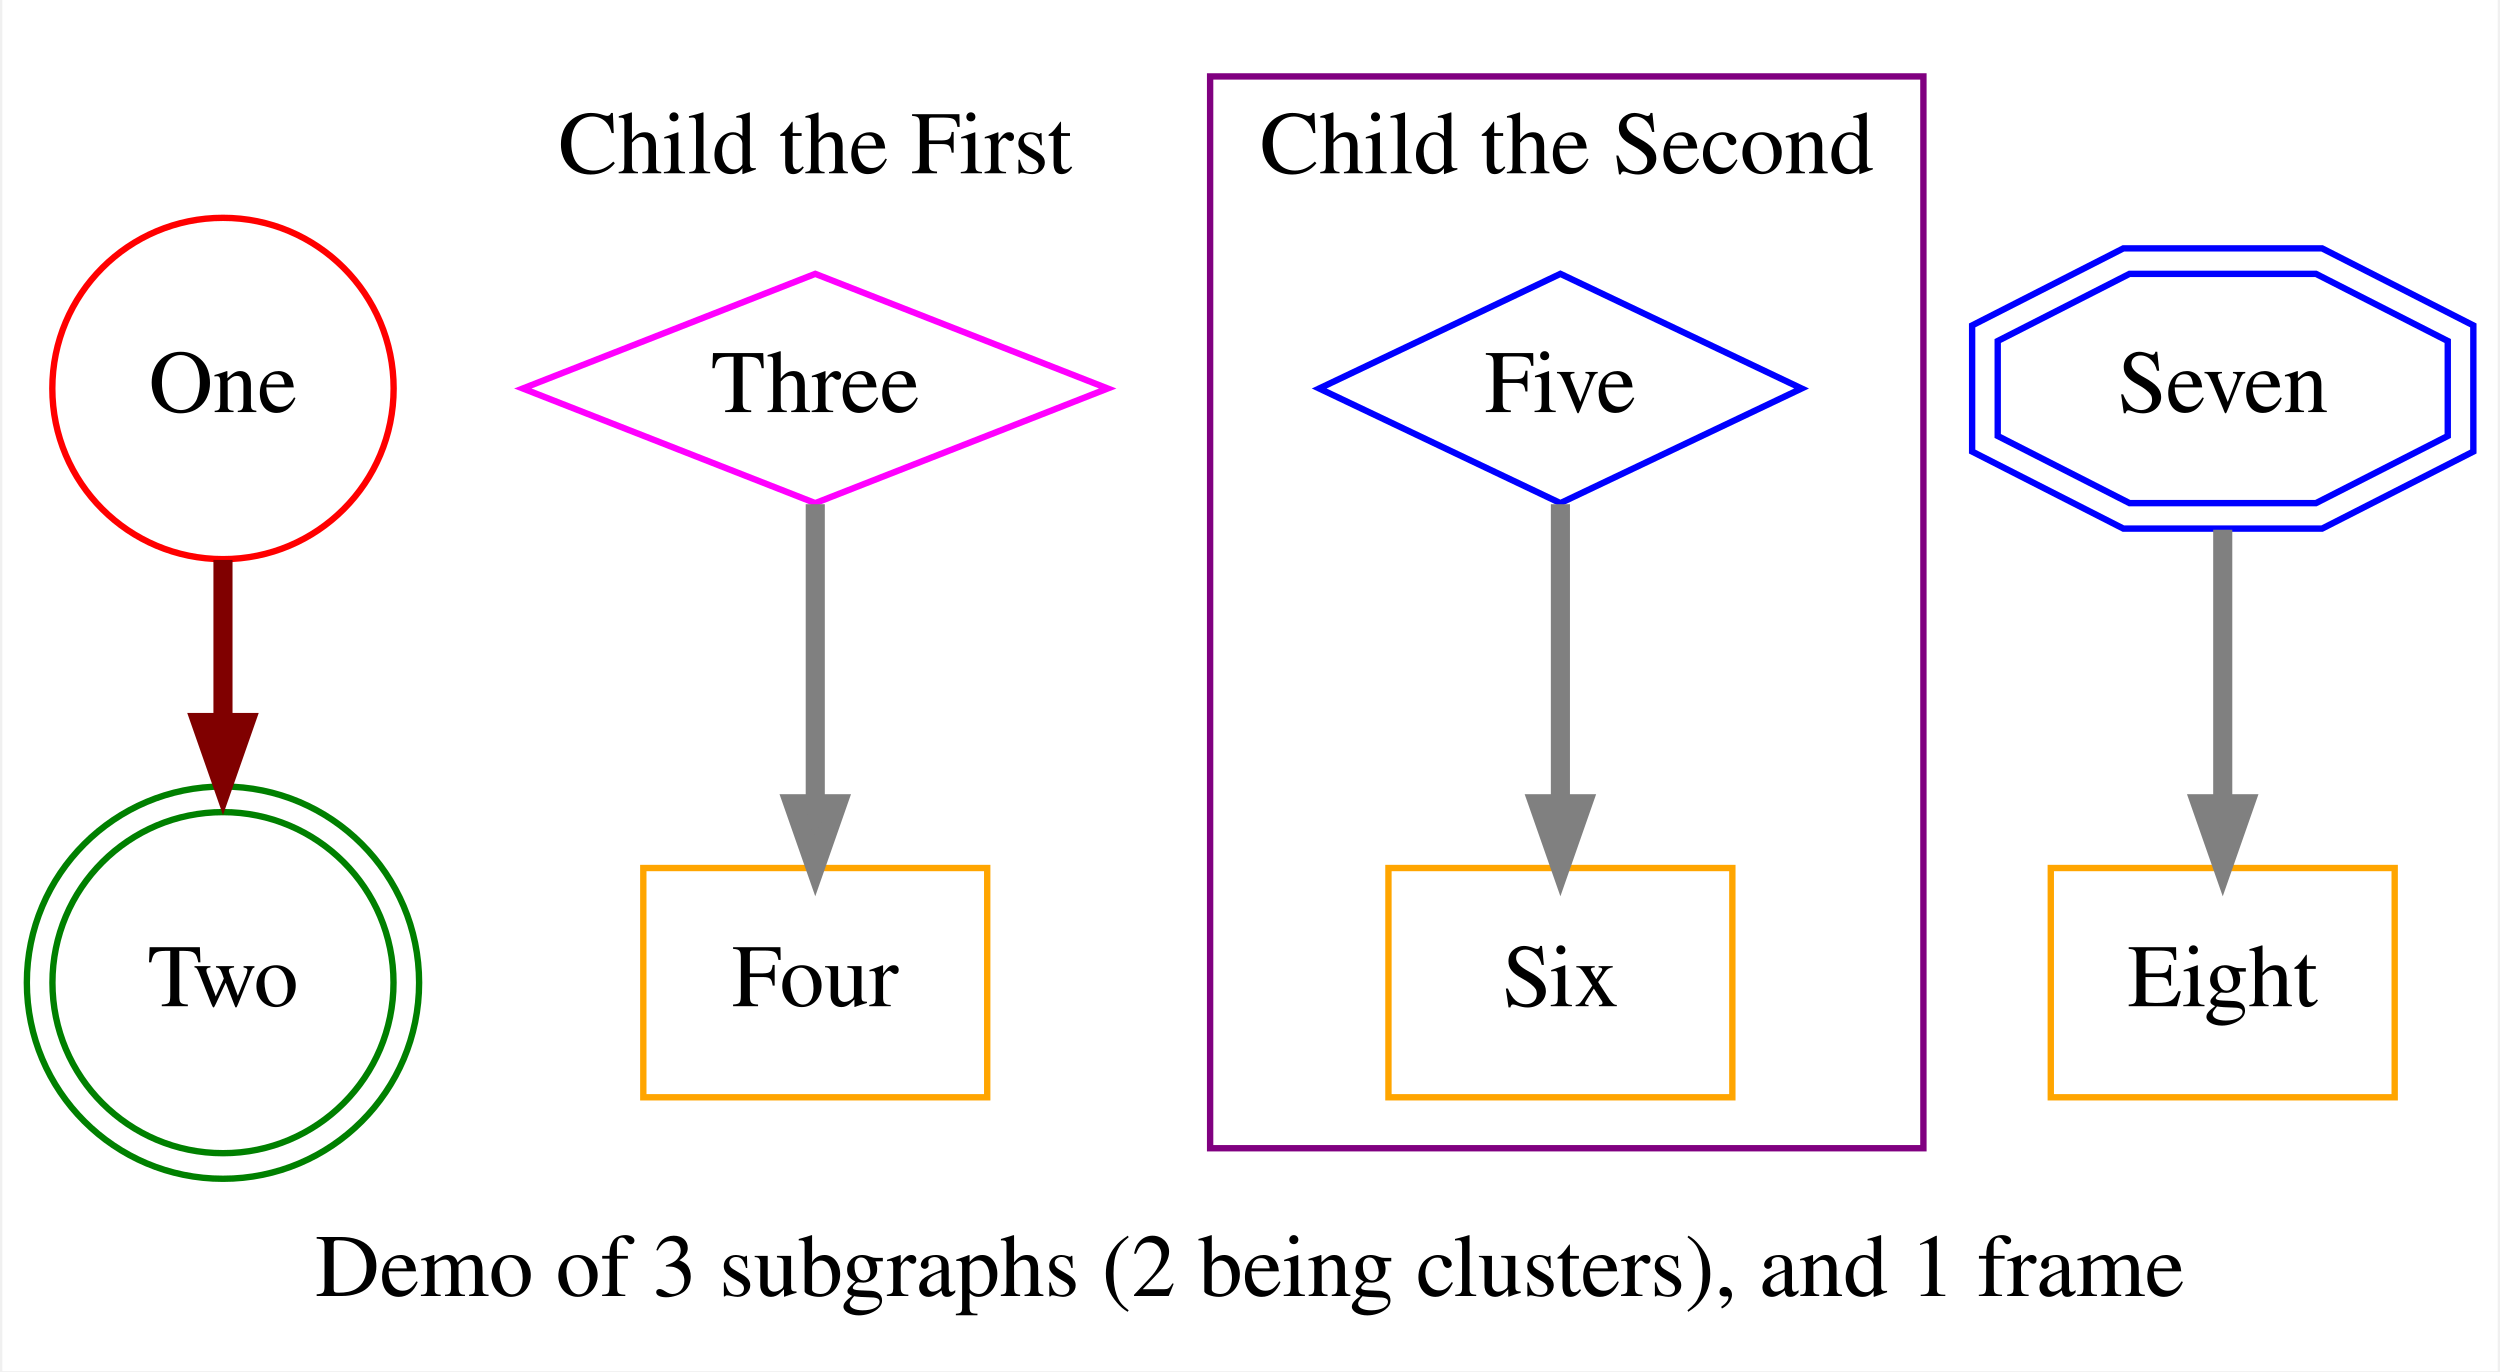
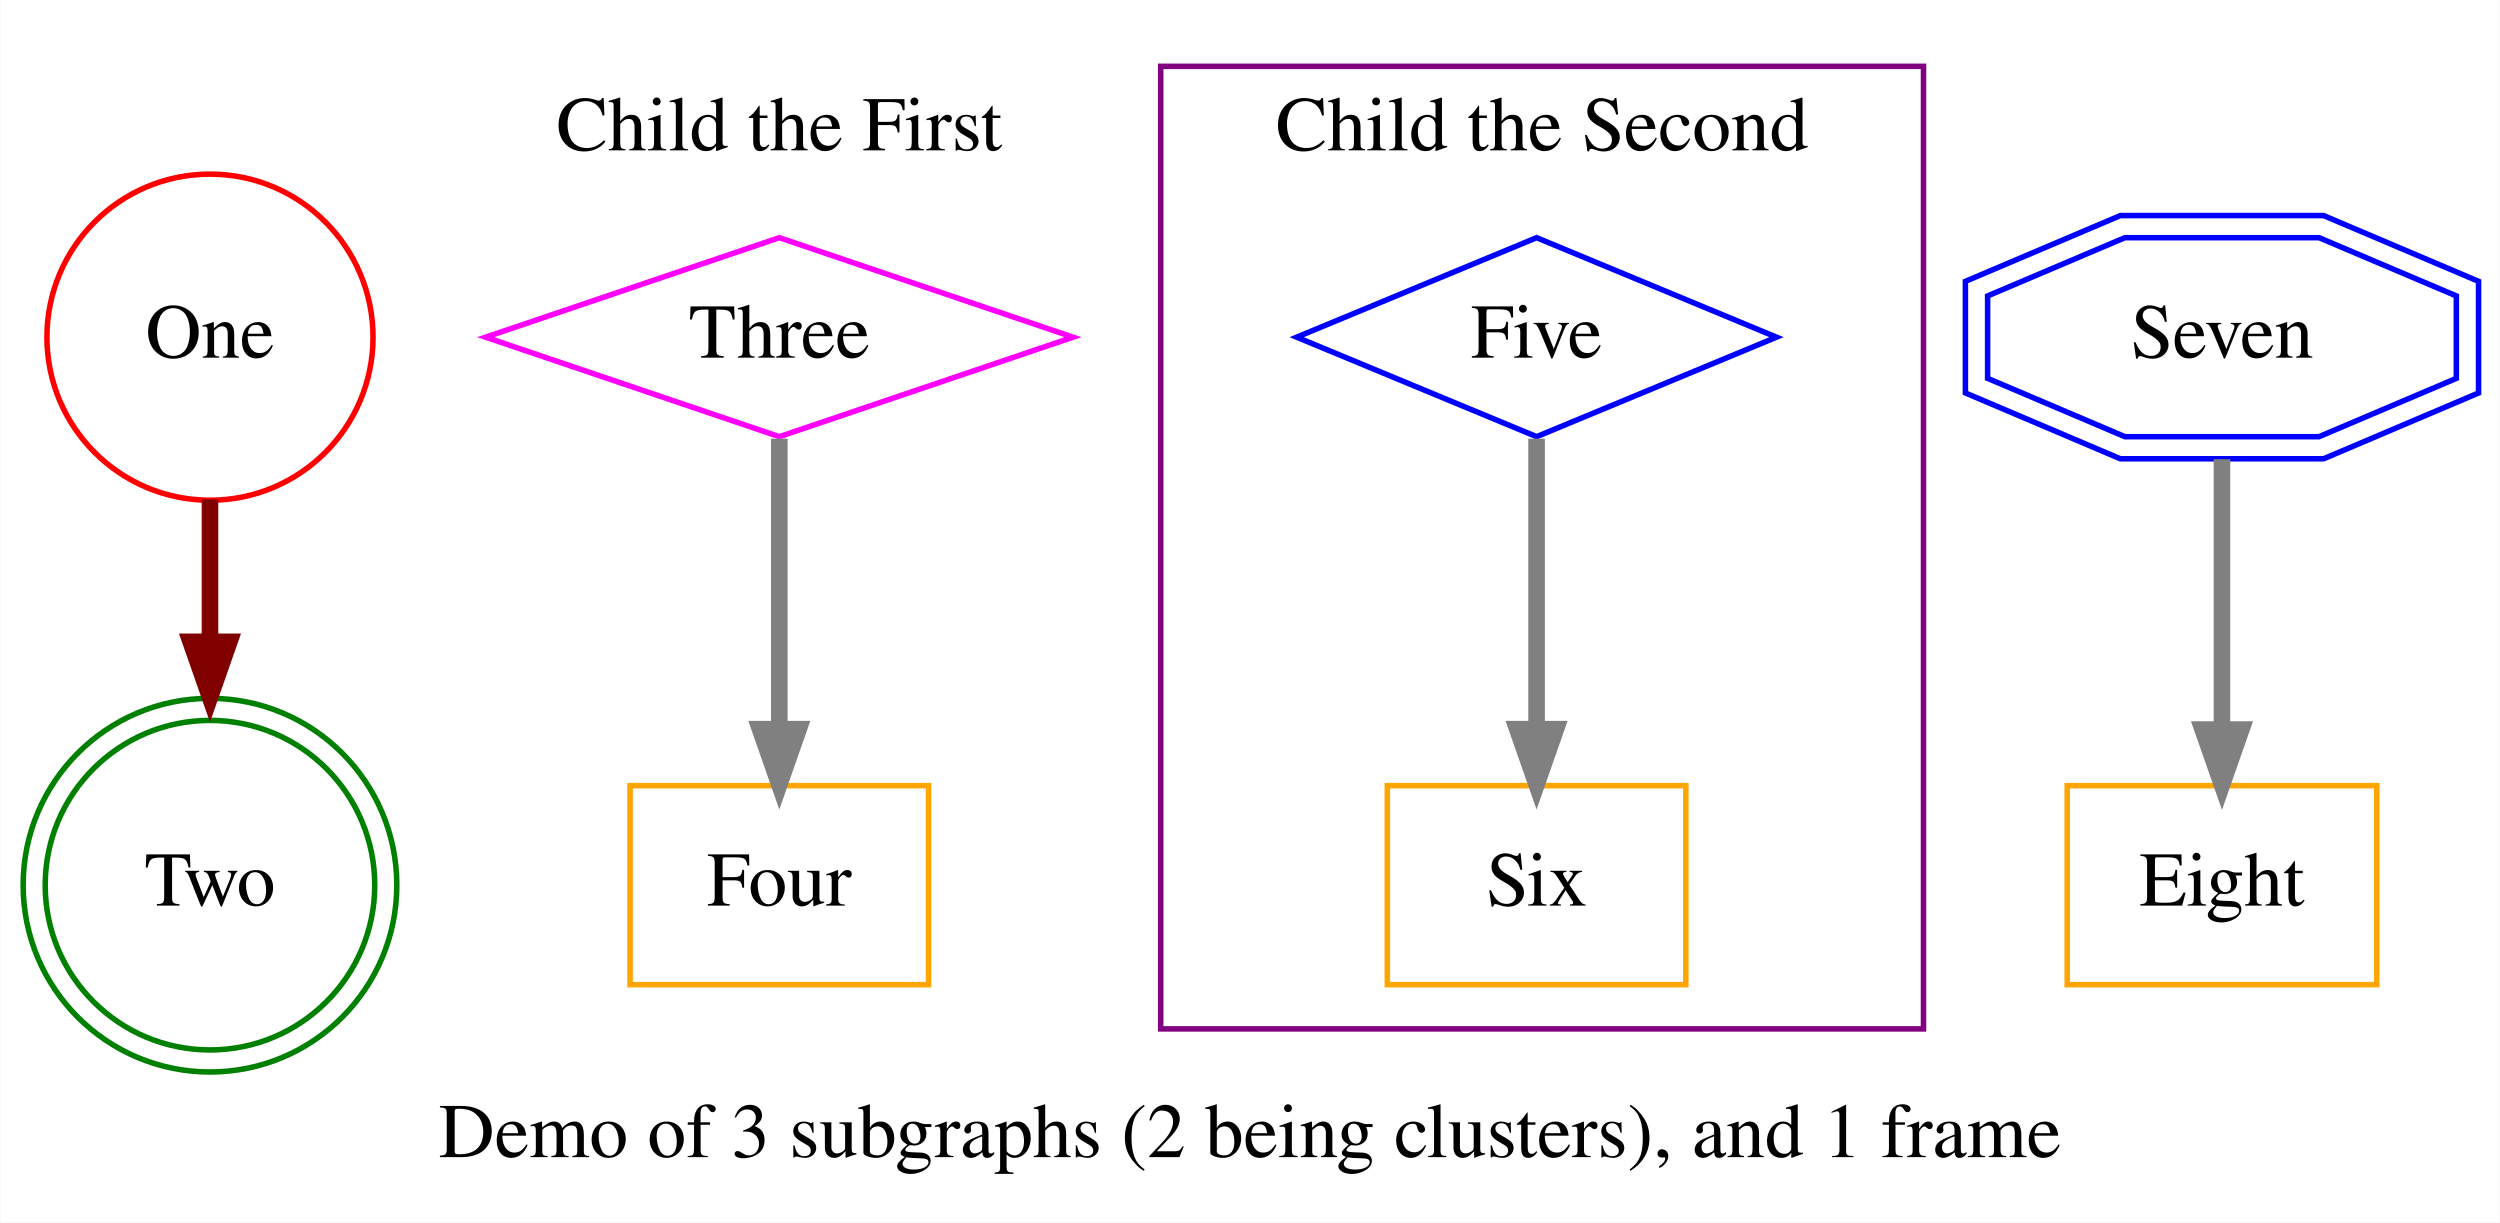
- <svg xmlns="http://www.w3.org/2000/svg" width="392pt" height="215pt" viewBox="0.00 0.00 391.82 215.30">
-   <g id="graph0" class="graph" transform="scale(1 1) rotate(0) translate(4 211.295)">
-     <polygon fill="white" stroke="none" points="-4,4 -4,-211.295 387.822,-211.295 387.822,4 -4,4" />
-     <text text-anchor="middle" x="191.911" y="-7.8" font-family="Times,serif" font-size="14.00">Demo of 3 subgraphs (2 being clusters), and 1 frame</text>
+ <svg xmlns="http://www.w3.org/2000/svg" width="452pt" height="221pt" viewBox="0.00 0.00 452.11 221.14">
+   <g id="graph0" class="graph" transform="scale(1 1) rotate(0) translate(4 217.14)">
+     <polygon fill="white" stroke="transparent" points="-4,4 -4,-217.14 448.11,-217.14 448.11,4 -4,4" />
+     <text text-anchor="middle" x="222.05" y="-7.8" font-family="Times,serif" font-size="14.00">Demo of 3 subgraphs (2 being clusters), and 1 frame</text>
    <g id="clust1" class="cluster">
-       <polygon fill="none" stroke="white" points="69.648,-31 69.648,-199.295 177.648,-199.295 177.648,-31 69.648,-31" />
-       <text text-anchor="middle" x="123.648" y="-184.095" font-family="Times,serif" font-size="14.00">Child the First</text>
+       <polygon fill="none" stroke="white" points="75.9,-31 75.9,-205.14 197.9,-205.14 197.9,-31 75.9,-31" />
+       <text text-anchor="middle" x="136.9" y="-189.94" font-family="Times,serif" font-size="14.00">Child the First</text>
    </g>
    <g id="clust2" class="cluster">
-       <polygon fill="none" stroke="purple" points="185.648,-31 185.648,-199.295 297.648,-199.295 297.648,-31 185.648,-31" />
-       <text text-anchor="middle" x="241.648" y="-184.095" font-family="Times,serif" font-size="14.00">Child the Second</text>
+       <polygon fill="none" stroke="purple" points="205.9,-31 205.9,-205.14 343.9,-205.14 343.9,-31 205.9,-31" />
+       <text text-anchor="middle" x="274.9" y="-189.94" font-family="Times,serif" font-size="14.00">Child the Second</text>
    </g>
    <g id="node1" class="node">
-       <ellipse fill="none" stroke="red" cx="30.648" cy="-150.295" rx="26.796" ry="26.796" />
-       <text text-anchor="middle" x="30.648" y="-146.595" font-family="Times,serif" font-size="14.00">One</text>
+       <ellipse fill="none" stroke="red" cx="33.9" cy="-156.14" rx="29.5" ry="29.5" />
+       <text text-anchor="middle" x="33.9" y="-152.44" font-family="Times,serif" font-size="14.00">One</text>
    </g>
    <g id="node2" class="node">
-       <ellipse fill="none" stroke="green" cx="30.648" cy="-57" rx="26.777" ry="26.777" />
-       <ellipse fill="none" stroke="green" cx="30.648" cy="-57" rx="30.796" ry="30.796" />
-       <text text-anchor="middle" x="30.648" y="-53.3" font-family="Times,serif" font-size="14.00">Two</text>
+       <ellipse fill="none" stroke="green" cx="33.9" cy="-57" rx="29.81" ry="29.81" />
+       <ellipse fill="none" stroke="green" cx="33.9" cy="-57" rx="33.8" ry="33.8" />
+       <text text-anchor="middle" x="33.9" y="-53.3" font-family="Times,serif" font-size="14.00">Two</text>
    </g>
    <g id="edge1" class="edge">
-       <path fill="none" stroke="maroon" stroke-width="3" d="M30.648,-123.378C30.648,-115.507 30.648,-106.668 30.648,-98.094" />
-       <polygon fill="maroon" stroke="maroon" stroke-width="3" points="34.148,-97.85 30.648,-87.85 27.148,-97.85 34.148,-97.85" />
+       <path fill="none" stroke="maroon" stroke-width="3" d="M33.9,-126.79C33.9,-118.73 33.9,-109.78 33.9,-101.07" />
+       <polygon fill="maroon" stroke="maroon" stroke-width="3" points="37.4,-101.02 33.9,-91.02 30.4,-101.02 37.4,-101.02" />
    </g>
    <g id="node3" class="node">
-       <polygon fill="none" stroke="magenta" points="123.648,-168.295 77.732,-150.295 123.648,-132.295 169.563,-150.295 123.648,-168.295" />
-       <text text-anchor="middle" x="123.648" y="-146.595" font-family="Times,serif" font-size="14.00">Three</text>
+       <polygon fill="none" stroke="magenta" points="136.9,-174.14 83.77,-156.14 136.9,-138.14 190.02,-156.14 136.9,-174.14" />
+       <text text-anchor="middle" x="136.9" y="-152.44" font-family="Times,serif" font-size="14.00">Three</text>
    </g>
    <g id="node4" class="node">
-       <polygon fill="none" stroke="orange" points="150.648,-75 96.648,-75 96.648,-39 150.648,-39 150.648,-75" />
-       <text text-anchor="middle" x="123.648" y="-53.3" font-family="Times,serif" font-size="14.00">Four</text>
+       <polygon fill="none" stroke="orange" points="163.9,-75 109.9,-75 109.9,-39 163.9,-39 163.9,-75" />
+       <text text-anchor="middle" x="136.9" y="-53.3" font-family="Times,serif" font-size="14.00">Four</text>
    </g>
    <g id="edge2" class="edge">
-       <path fill="none" stroke="grey" stroke-width="3" d="M123.648,-132.123C123.648,-118.989 123.648,-100.618 123.648,-85.451" />
-       <polygon fill="grey" stroke="grey" stroke-width="3" points="127.148,-85.095 123.648,-75.095 120.148,-85.095 127.148,-85.095" />
+       <path fill="none" stroke="grey" stroke-width="3" d="M136.9,-137.78C136.9,-123.27 136.9,-102.33 136.9,-85.54" />
+       <polygon fill="grey" stroke="grey" stroke-width="3" points="140.4,-85.22 136.9,-75.22 133.4,-85.22 140.4,-85.22" />
    </g>
    <g id="node5" class="node">
-       <polygon fill="none" stroke="blue" points="240.648,-168.295 202.776,-150.295 240.648,-132.295 278.519,-150.295 240.648,-168.295" />
-       <text text-anchor="middle" x="240.648" y="-146.595" font-family="Times,serif" font-size="14.00">Five</text>
+       <polygon fill="none" stroke="blue" points="273.9,-174.14 230.5,-156.14 273.9,-138.14 317.3,-156.14 273.9,-174.14" />
+       <text text-anchor="middle" x="273.9" y="-152.44" font-family="Times,serif" font-size="14.00">Five</text>
    </g>
    <g id="node6" class="node">
-       <polygon fill="none" stroke="orange" points="267.648,-75 213.648,-75 213.648,-39 267.648,-39 267.648,-75" />
-       <text text-anchor="middle" x="240.648" y="-53.3" font-family="Times,serif" font-size="14.00">Six</text>
+       <polygon fill="none" stroke="orange" points="300.9,-75 246.9,-75 246.9,-39 300.9,-39 300.9,-75" />
+       <text text-anchor="middle" x="273.9" y="-53.3" font-family="Times,serif" font-size="14.00">Six</text>
    </g>
    <g id="edge3" class="edge">
-       <path fill="none" stroke="grey" stroke-width="3" d="M240.648,-132.123C240.648,-118.989 240.648,-100.618 240.648,-85.451" />
-       <polygon fill="grey" stroke="grey" stroke-width="3" points="244.148,-85.095 240.648,-75.095 237.148,-85.095 244.148,-85.095" />
+       <path fill="none" stroke="grey" stroke-width="3" d="M273.9,-137.78C273.9,-123.27 273.9,-102.33 273.9,-85.54" />
+       <polygon fill="grey" stroke="grey" stroke-width="3" points="277.4,-85.22 273.9,-75.22 270.4,-85.22 277.4,-85.22" />
    </g>
    <g id="node7" class="node">
-       <polygon fill="none" stroke="blue" points="379.98,-142.839 379.98,-157.751 359.283,-168.295 330.013,-168.295 309.316,-157.751 309.316,-142.839 330.013,-132.295 359.283,-132.295 379.98,-142.839" />
-       <polygon fill="none" stroke="blue" points="383.998,-140.393 383.998,-160.198 360.251,-172.295 329.044,-172.295 305.298,-160.198 305.298,-140.393 329.044,-128.295 360.251,-128.295 383.998,-140.393" />
-       <text text-anchor="middle" x="344.648" y="-146.595" font-family="Times,serif" font-size="14.00">Seven</text>
+       <polygon fill="none" stroke="blue" points="440.3,-148.69 440.3,-163.6 415.46,-174.14 380.33,-174.14 355.5,-163.6 355.5,-148.69 380.33,-138.14 415.46,-138.14 440.3,-148.69" />
+       <polygon fill="none" stroke="blue" points="444.32,-146.05 444.32,-166.24 416.28,-178.14 379.51,-178.14 351.48,-166.24 351.48,-146.05 379.51,-134.14 416.28,-134.14 444.32,-146.05" />
+       <text text-anchor="middle" x="397.9" y="-152.44" font-family="Times,serif" font-size="14.00">Seven</text>
    </g>
    <g id="node8" class="node">
-       <polygon fill="none" stroke="orange" points="371.648,-75 317.648,-75 317.648,-39 371.648,-39 371.648,-75" />
-       <text text-anchor="middle" x="344.648" y="-53.3" font-family="Times,serif" font-size="14.00">Eight</text>
+       <polygon fill="none" stroke="orange" points="425.9,-75 369.9,-75 369.9,-39 425.9,-39 425.9,-75" />
+       <text text-anchor="middle" x="397.9" y="-53.3" font-family="Times,serif" font-size="14.00">Eight</text>
    </g>
    <g id="edge4" class="edge">
-       <path fill="none" stroke="grey" stroke-width="3" d="M344.648,-128.121C344.648,-115.402 344.648,-99.085 344.648,-85.392" />
-       <polygon fill="grey" stroke="grey" stroke-width="3" points="348.148,-85.092 344.648,-75.092 341.148,-85.092 348.148,-85.092" />
+       <path fill="none" stroke="grey" stroke-width="3" d="M397.9,-134.07C397.9,-119.74 397.9,-100.65 397.9,-85.18" />
+       <polygon fill="grey" stroke="grey" stroke-width="3" points="401.4,-85.15 397.9,-75.15 394.4,-85.15 401.4,-85.15" />
    </g>
  </g>
</svg>
